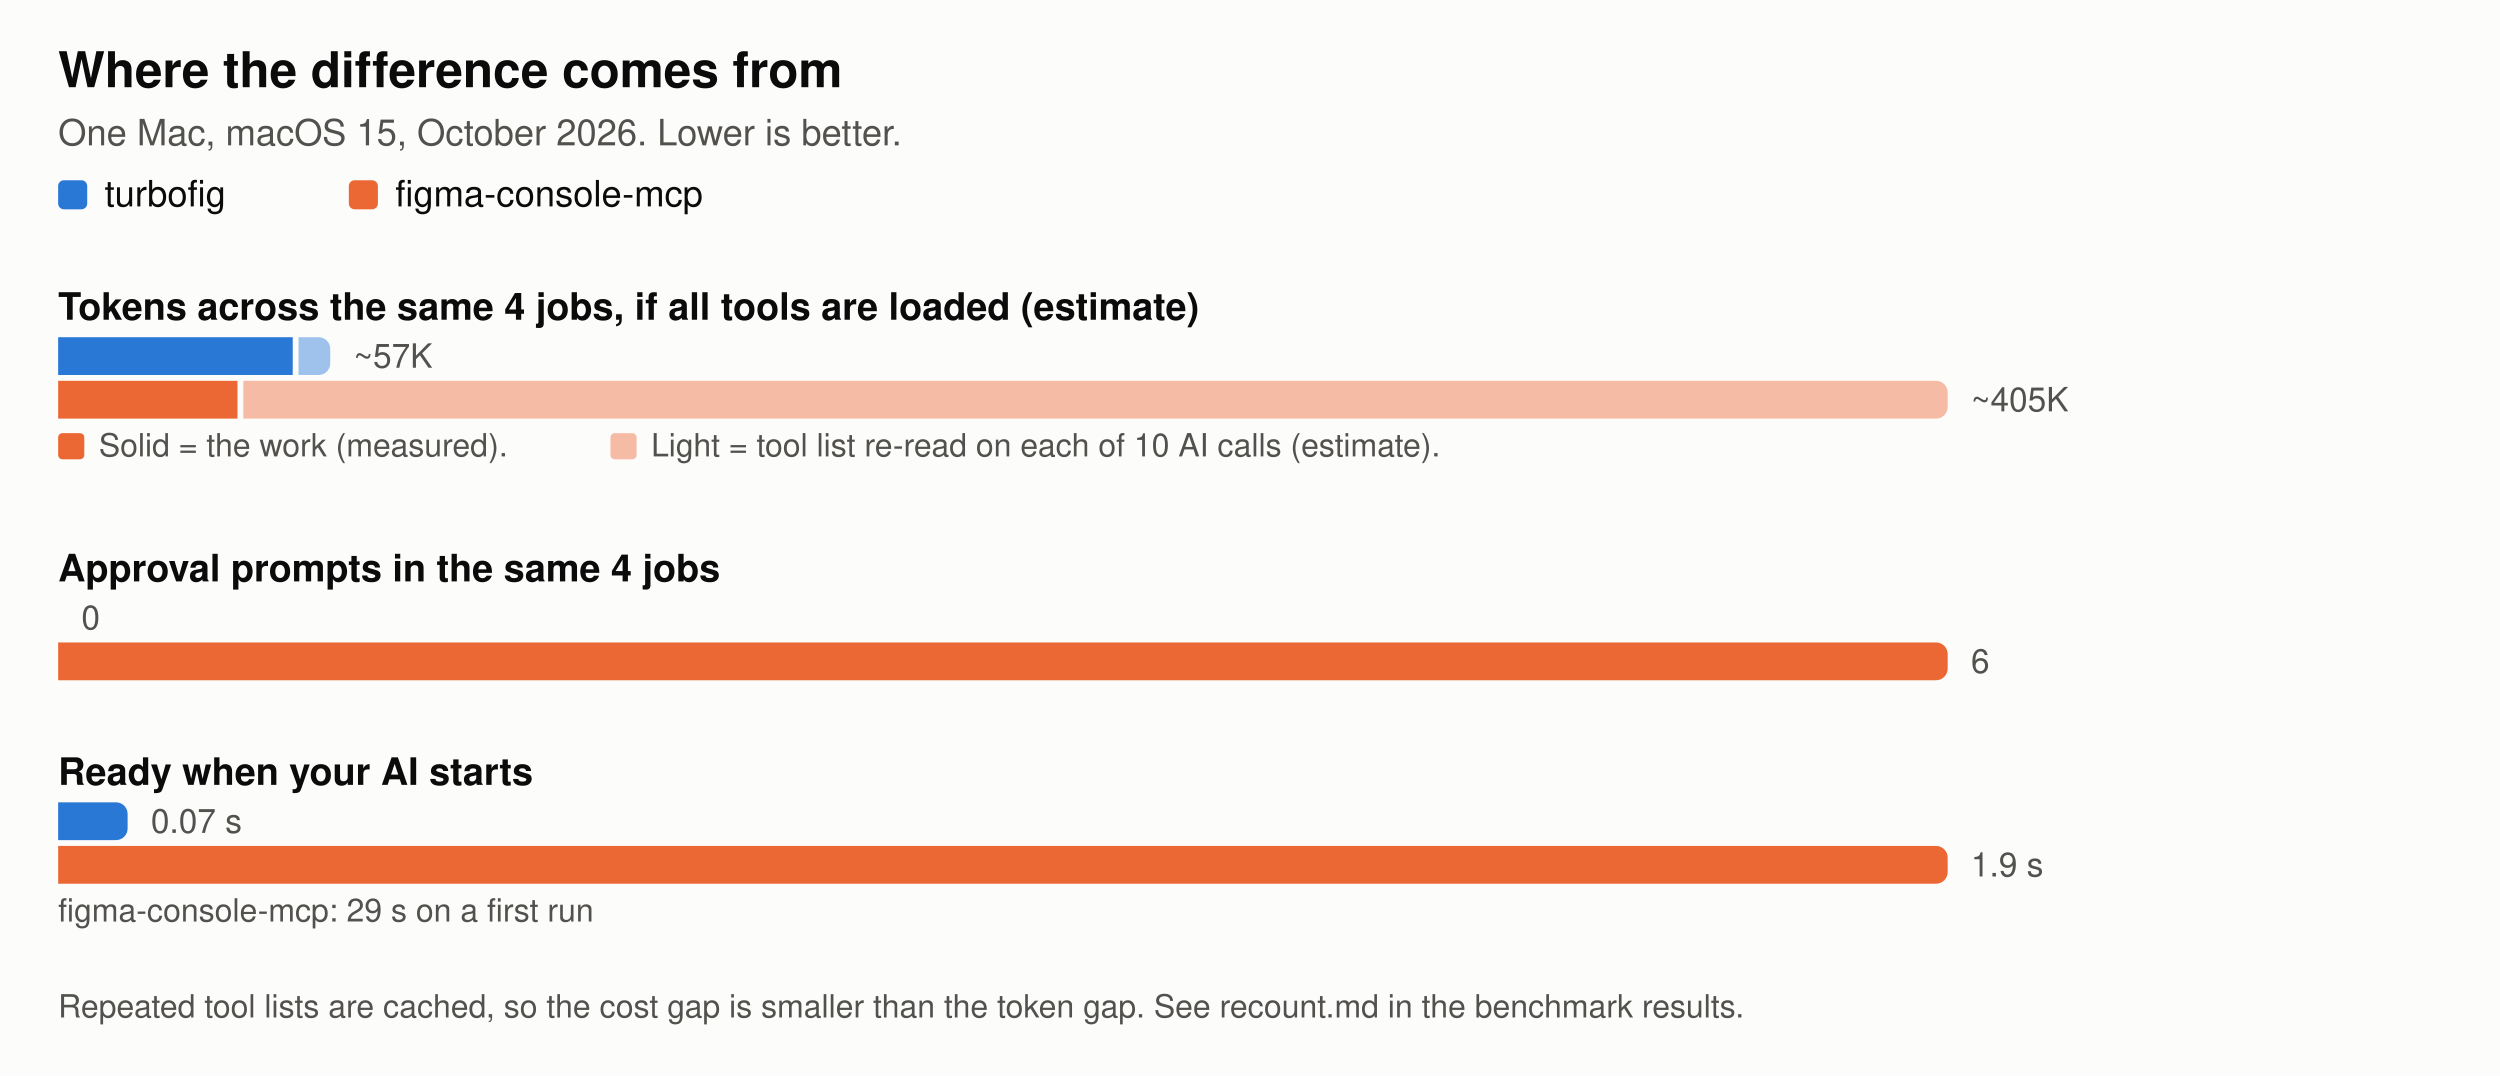
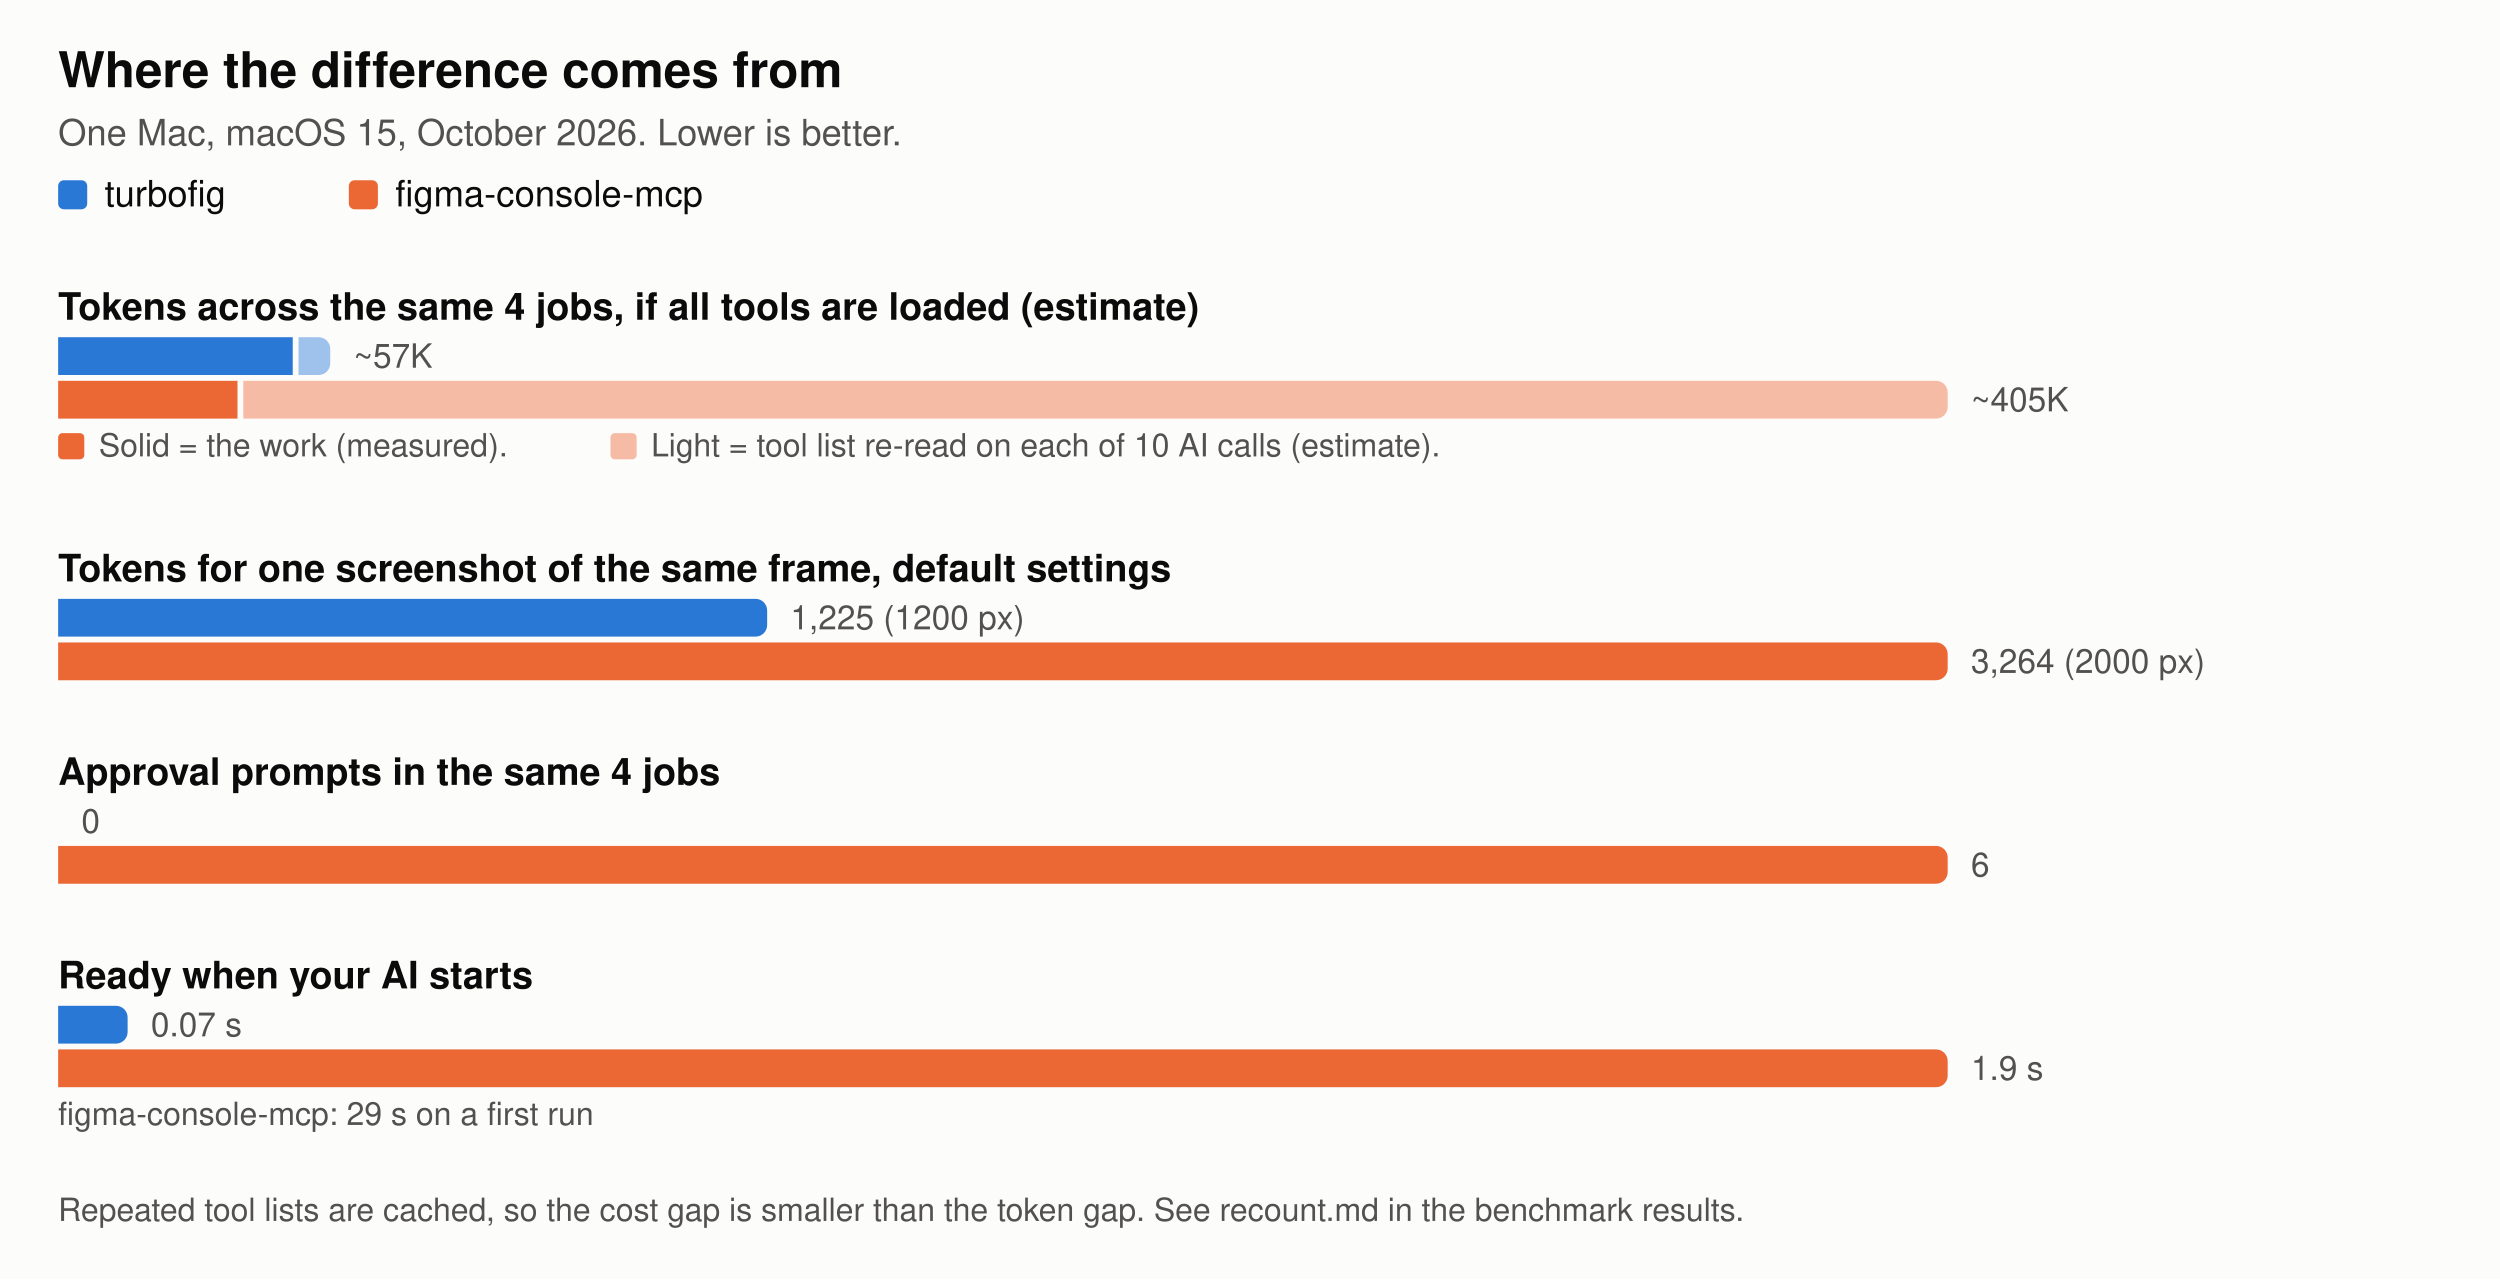
- <svg xmlns="http://www.w3.org/2000/svg" viewBox="0 0 860 370" width="860" height="370" font-family="-apple-system, BlinkMacSystemFont, 'Segoe UI', Helvetica, Arial, sans-serif">
-   <rect x="0" y="0" width="860" height="370" fill="#fcfcfb" />
+ <svg xmlns="http://www.w3.org/2000/svg" viewBox="0 0 860 440" width="860" height="440" font-family="-apple-system, BlinkMacSystemFont, 'Segoe UI', Helvetica, Arial, sans-serif">
+   <rect x="0" y="0" width="860" height="440" fill="#fcfcfb" />
  <text x="20" y="30" font-size="17" font-weight="700" fill="#0b0b0b">Where the difference comes from</text>
  <text x="20" y="50" font-size="12.5" fill="#52514e">One Mac, macOS 15, October 2026. Lower is better.</text>
  <rect x="20" y="62" width="10" height="10" rx="2" fill="#2a78d6" />
  <text x="36" y="71" font-size="12.5" fill="#0b0b0b">turbofig</text>
  <rect x="120" y="62" width="10" height="10" rx="2" fill="#eb6834" />
  <text x="136" y="71" font-size="12.5" fill="#0b0b0b">figma-console-mcp</text>
  <text x="20" y="110.0" font-size="13" font-weight="600" fill="#0b0b0b">Tokens across the same 4 jobs, if all tools are loaded (estimate)</text>
  <rect x="20.0" y="116.0" width="80.7" height="13" fill="#2a78d6" />
  <path d="M 102.7 116.0 H 109.6 A 4 4 0 0 1 113.6 120.0 V 125.0 A 4 4 0 0 1 109.6 129.0 H 102.7 Z" fill="#9fc2ed" />
  <text x="121.6" y="126.5" font-size="11.5" fill="#52514e">~57K</text>
  <rect x="20.0" y="131.0" width="61.7" height="13" fill="#eb6834" />
  <path d="M 83.7 131.0 H 666.0 A 4 4 0 0 1 670.0 135.0 V 140.0 A 4 4 0 0 1 666.0 144.0 H 83.7 Z" fill="#f6bba4" />
  <text x="678.0" y="141.5" font-size="11.5" fill="#52514e">~405K</text>
  <rect x="20" y="149" width="9" height="9" rx="1.5" fill="#eb6834" />
  <text x="34" y="157.0" font-size="11" fill="#52514e">Solid = the work (measured).</text>
  <rect x="210" y="149" width="9" height="9" rx="1.5" fill="#f6bba4" />
  <text x="224" y="157.0" font-size="11" fill="#52514e">Light = tool list re-read on each of 10 AI calls (estimate).</text>
-   <text x="20" y="200.0" font-size="13" font-weight="600" fill="#0b0b0b">Approval prompts in the same 4 jobs</text>
-   <rect x="20.0" y="206.0" width="0.0" height="13" fill="#2a78d6" />
+   <text x="20" y="200.0" font-size="13" font-weight="600" fill="#0b0b0b">Tokens for one screenshot of the same frame, default settings</text>
+   <path d="M 20.0 206.0 H 259.9 A 4 4 0 0 1 263.9 210.0 V 215.0 A 4 4 0 0 1 259.9 219.0 H 20.0 Z" fill="#2a78d6" />
  <path d="M 20.0 221.0 H 666.0 A 4 4 0 0 1 670.0 225.0 V 230.0 A 4 4 0 0 1 666.0 234.0 H 20.0 Z" fill="#eb6834" />
-   <text x="28.0" y="216.5" font-size="11.5" fill="#52514e">0</text>
-   <text x="678.0" y="231.5" font-size="11.5" fill="#52514e">6</text>
-   <text x="20" y="270.0" font-size="13" font-weight="600" fill="#0b0b0b">Ready when your AI starts</text>
-   <path d="M 20.0 276.0 H 39.9 A 4 4 0 0 1 43.9 280.0 V 285.0 A 4 4 0 0 1 39.9 289.0 H 20.0 Z" fill="#2a78d6" />
+   <text x="271.9" y="216.5" font-size="11.5" fill="#52514e">1,225 (1200 px)</text>
+   <text x="678.0" y="231.5" font-size="11.5" fill="#52514e">3,264 (2000 px)</text>
+   <text x="20" y="270.0" font-size="13" font-weight="600" fill="#0b0b0b">Approval prompts in the same 4 jobs</text>
+   <rect x="20.0" y="276.0" width="0.0" height="13" fill="#2a78d6" />
  <path d="M 20.0 291.0 H 666.0 A 4 4 0 0 1 670.0 295.0 V 300.0 A 4 4 0 0 1 666.0 304.0 H 20.0 Z" fill="#eb6834" />
-   <text x="51.9" y="286.5" font-size="11.5" fill="#52514e">0.07 s</text>
-   <text x="678.0" y="301.5" font-size="11.5" fill="#52514e">1.9 s</text>
-   <text x="20" y="317.0" font-size="11" fill="#52514e">figma-console-mcp: 29 s on a first run</text>
-   <text x="20" y="350.0" font-size="11" fill="#52514e">Repeated tool lists are cached, so the cost gap is smaller than the token gap. See recount.md in the benchmark results.</text>
+   <text x="28.0" y="286.5" font-size="11.5" fill="#52514e">0</text>
+   <text x="678.0" y="301.5" font-size="11.5" fill="#52514e">6</text>
+   <text x="20" y="340.0" font-size="13" font-weight="600" fill="#0b0b0b">Ready when your AI starts</text>
+   <path d="M 20.0 346.0 H 39.9 A 4 4 0 0 1 43.9 350.0 V 355.0 A 4 4 0 0 1 39.9 359.0 H 20.0 Z" fill="#2a78d6" />
+   <path d="M 20.0 361.0 H 666.0 A 4 4 0 0 1 670.0 365.0 V 370.0 A 4 4 0 0 1 666.0 374.0 H 20.0 Z" fill="#eb6834" />
+   <text x="51.9" y="356.5" font-size="11.5" fill="#52514e">0.07 s</text>
+   <text x="678.0" y="371.5" font-size="11.5" fill="#52514e">1.9 s</text>
+   <text x="20" y="387.0" font-size="11" fill="#52514e">figma-console-mcp: 29 s on a first run</text>
+   <text x="20" y="420.0" font-size="11" fill="#52514e">Repeated tool lists are cached, so the cost gap is smaller than the token gap. See recount.md in the benchmark results.</text>
</svg>
